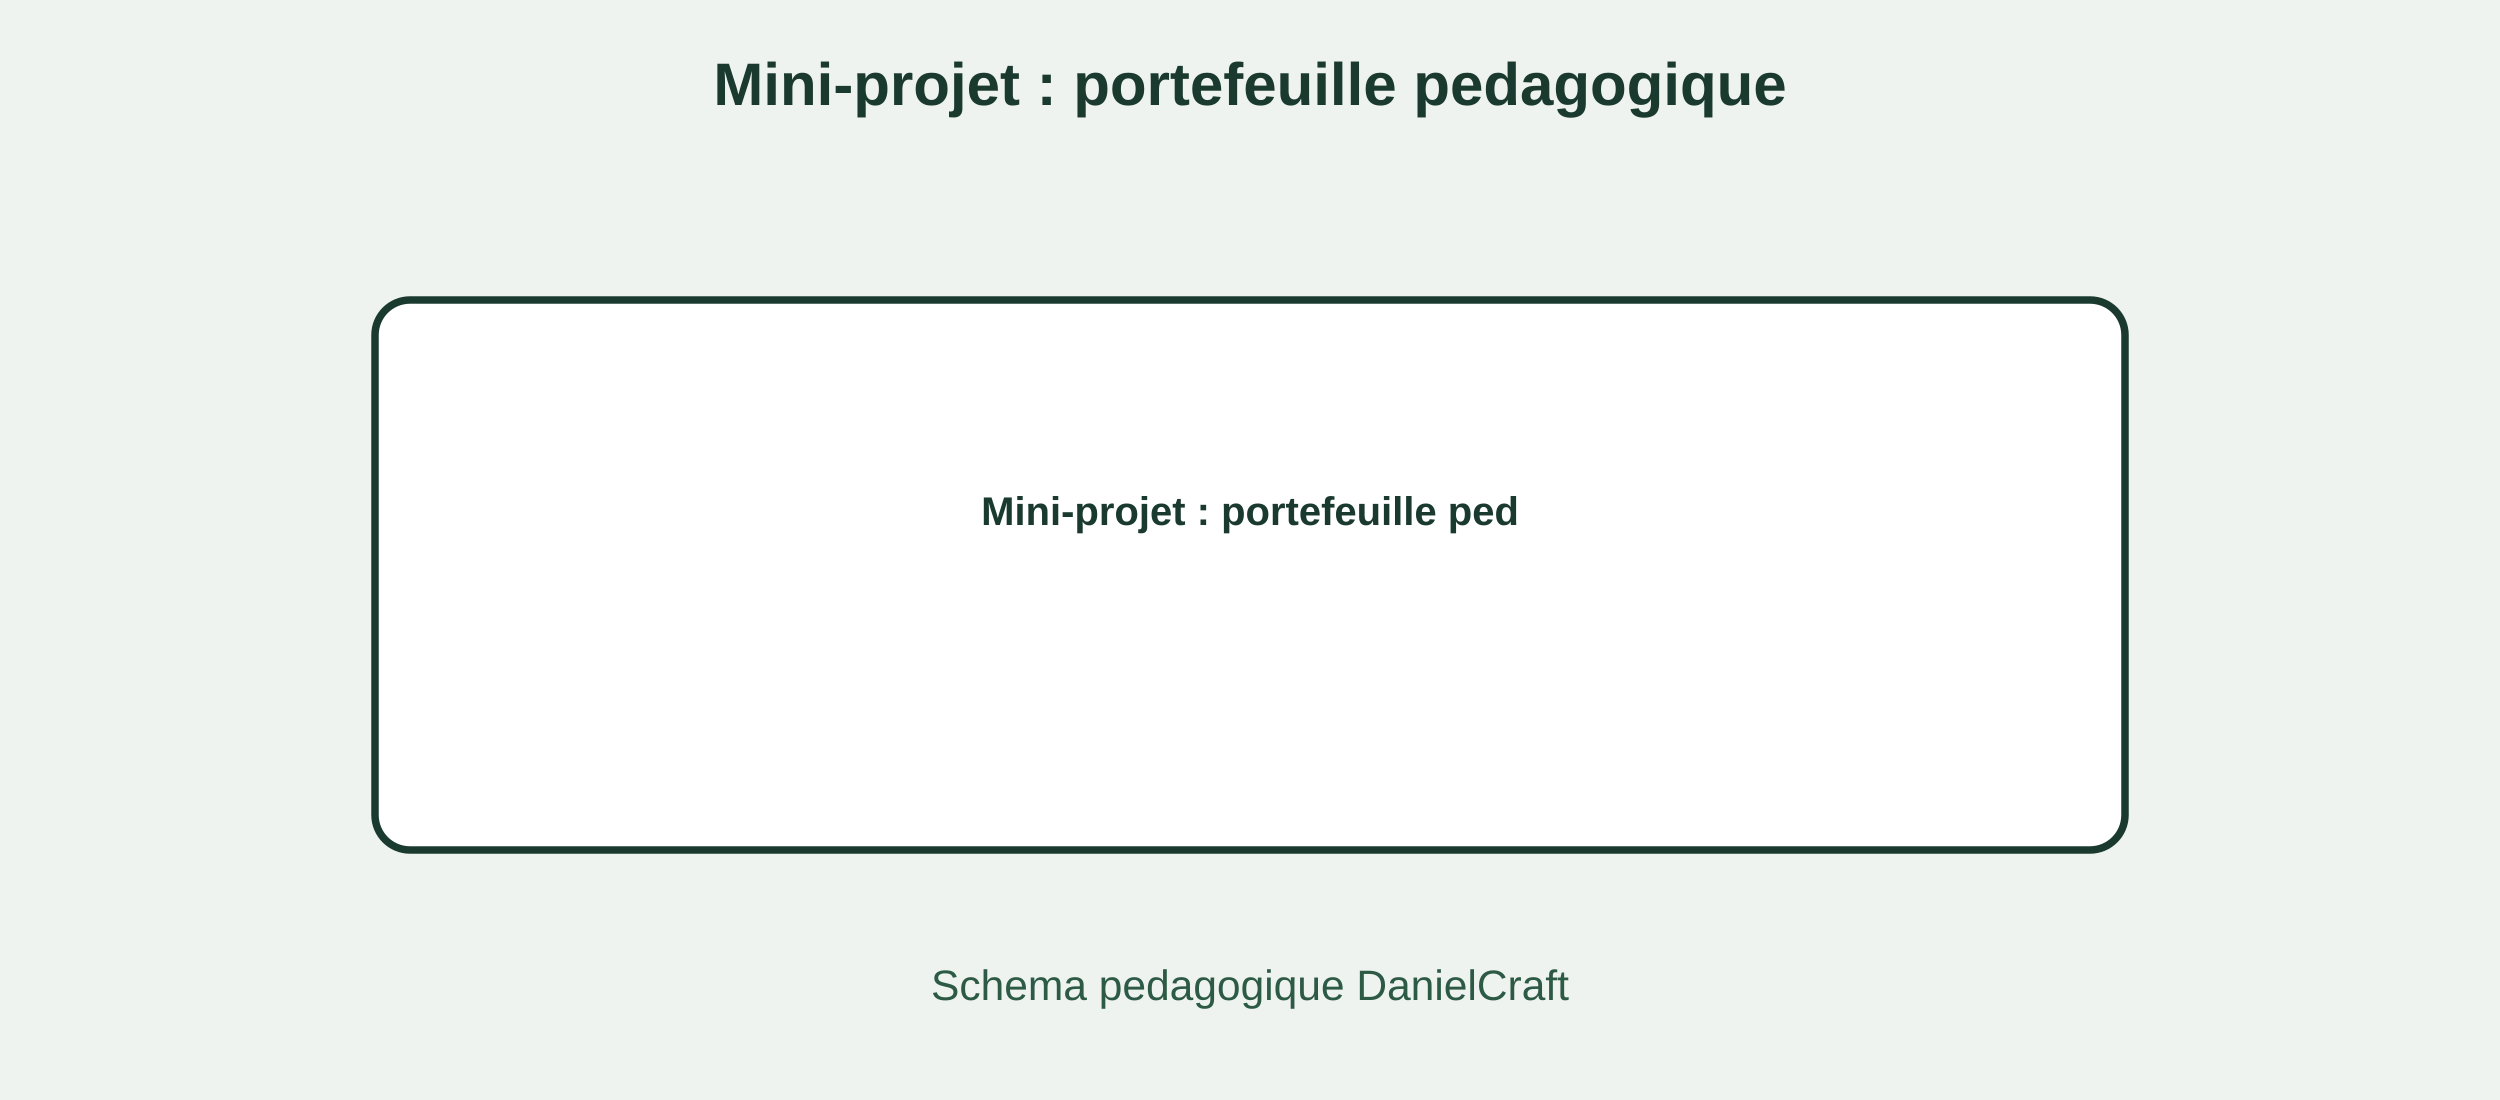
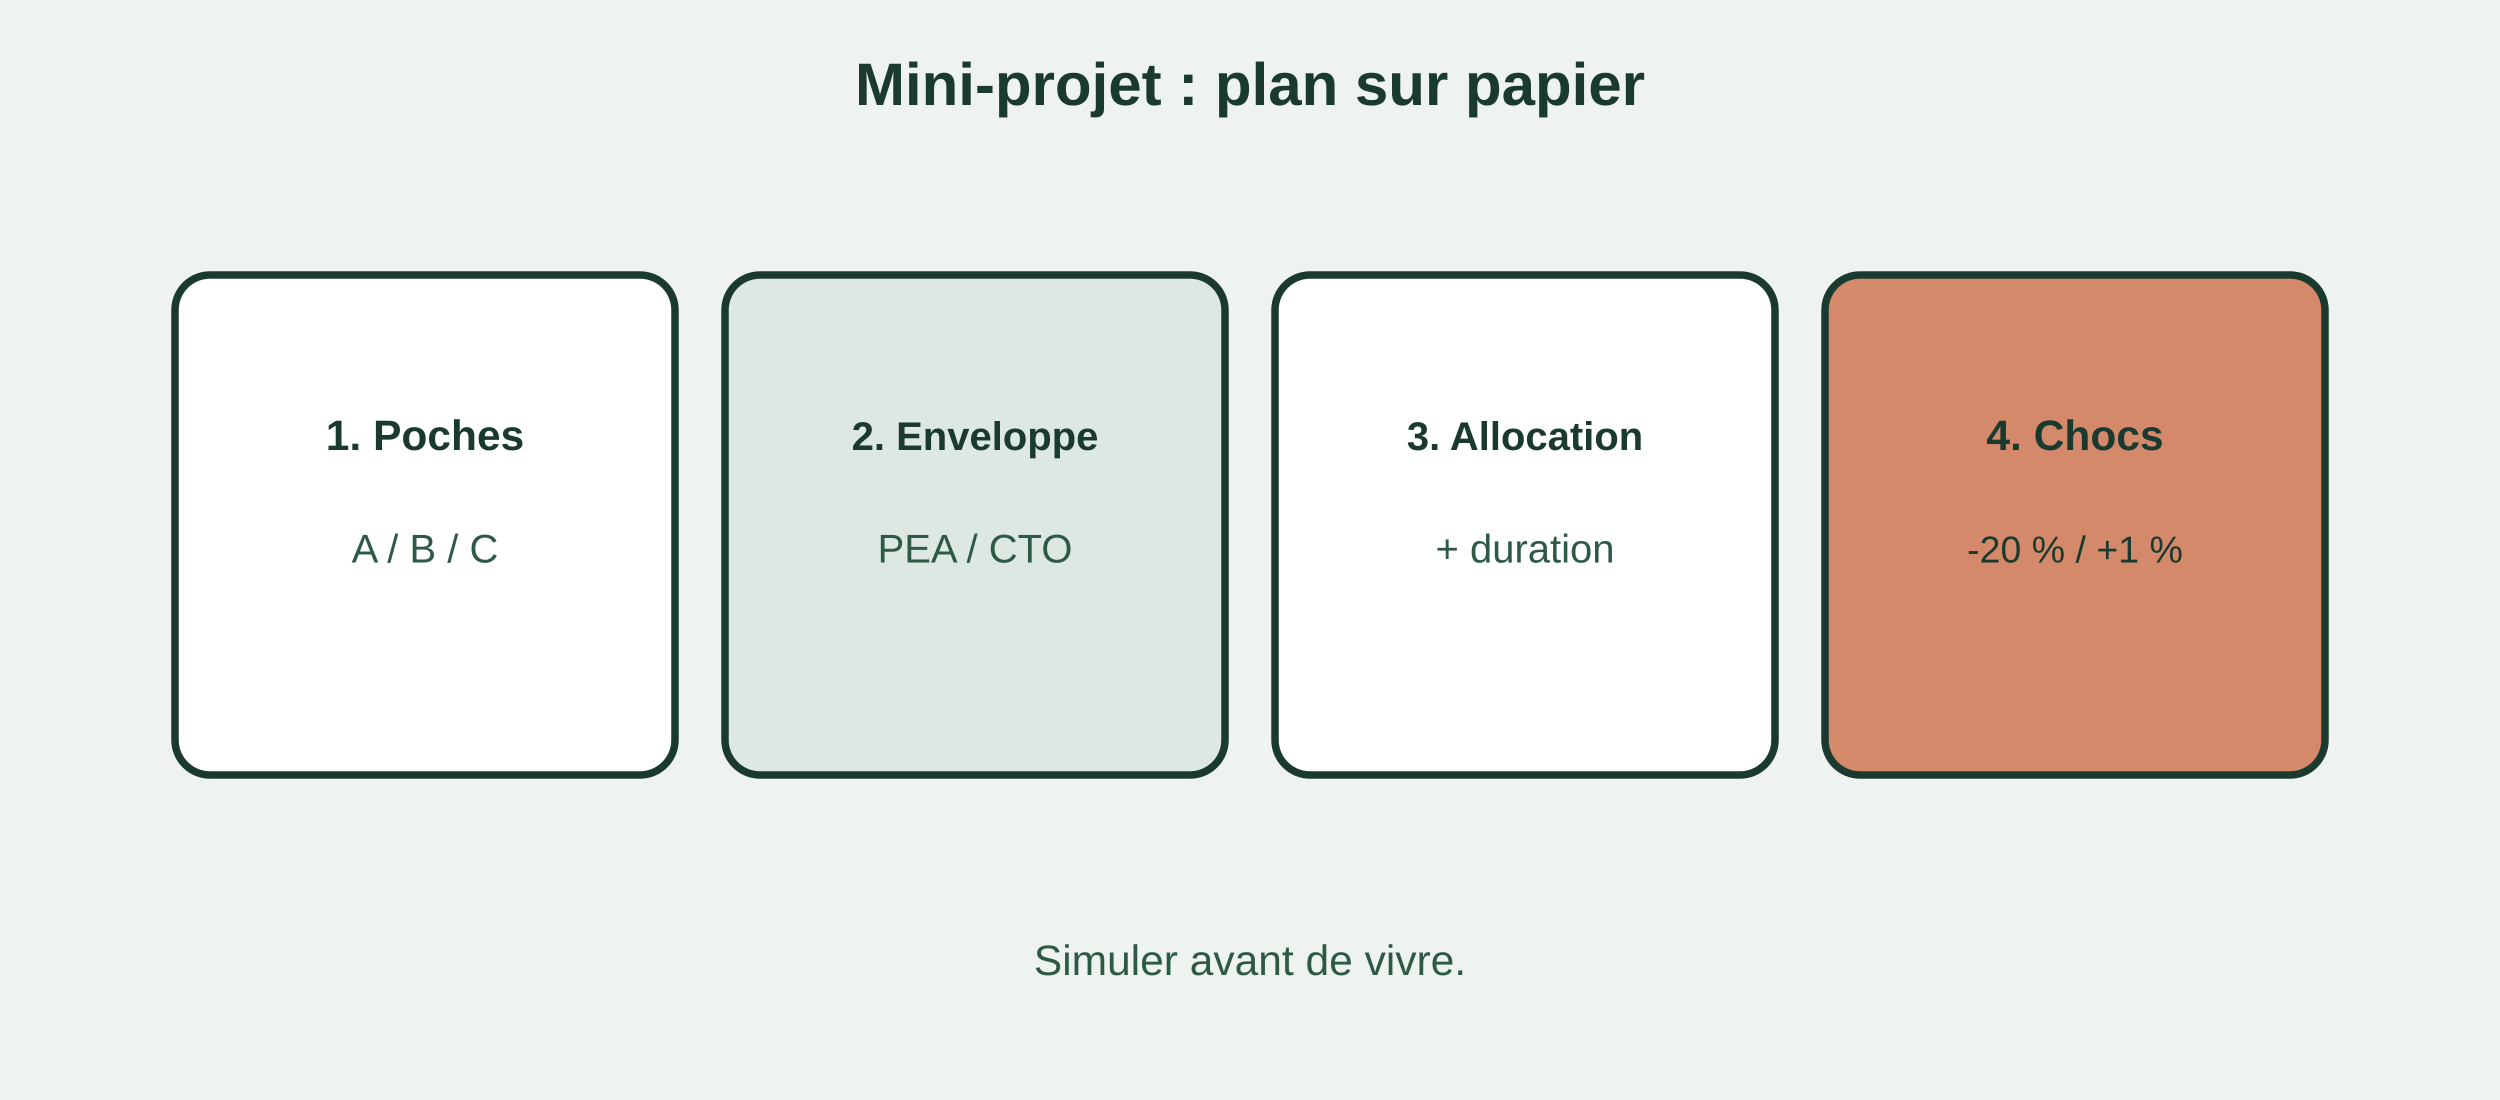
<svg xmlns="http://www.w3.org/2000/svg" width="1000" height="440" viewBox="0 0 1000 440">
  <rect width="1000" height="440" fill="#eef3f0" />
-   <text x="500" y="42" text-anchor="middle" font-family="Segoe UI, Arial, sans-serif" font-size="24" fill="#1b3a2f" font-weight="700">Mini-projet : portefeuille pedagogique</text>
-   <rect x="150" y="120" width="700" height="220" rx="14" fill="#ffffff" stroke="#1b3a2f" stroke-width="3" />
-   <text x="500" y="210" text-anchor="middle" font-family="Segoe UI, Arial, sans-serif" font-size="16" fill="#1b3a2f" font-weight="700">Mini-projet : portefeuille ped</text>
-   <text x="500" y="400" text-anchor="middle" font-family="Segoe UI, Arial, sans-serif" font-size="17" fill="#2d5a45" font-weight="400">Schema pedagogique DanielCraft</text>
+   <text x="500" y="42" text-anchor="middle" font-family="Segoe UI, Arial, sans-serif" font-size="24" fill="#1b3a2f" font-weight="700">Mini-projet : plan sur papier</text>
+   <rect x="70" y="110" width="200" height="200" rx="14" fill="#ffffff" stroke="#1b3a2f" stroke-width="3" />
+   <text x="170" y="180" text-anchor="middle" font-family="Segoe UI, Arial, sans-serif" font-size="17" fill="#1b3a2f" font-weight="700">1. Poches</text>
+   <text x="170" y="225" text-anchor="middle" font-family="Segoe UI, Arial, sans-serif" font-size="16" fill="#2d5a45" font-weight="400">A / B / C</text>
+   <rect x="290" y="110" width="200" height="200" rx="14" fill="#dce8e1" stroke="#1b3a2f" stroke-width="3" />
+   <text x="390" y="180" text-anchor="middle" font-family="Segoe UI, Arial, sans-serif" font-size="16" fill="#1b3a2f" font-weight="700">2. Enveloppe</text>
+   <text x="390" y="225" text-anchor="middle" font-family="Segoe UI, Arial, sans-serif" font-size="16" fill="#2d5a45" font-weight="400">PEA / CTO</text>
+   <rect x="510" y="110" width="200" height="200" rx="14" fill="#ffffff" stroke="#1b3a2f" stroke-width="3" />
+   <text x="610" y="180" text-anchor="middle" font-family="Segoe UI, Arial, sans-serif" font-size="16" fill="#1b3a2f" font-weight="700">3. Allocation</text>
+   <text x="610" y="225" text-anchor="middle" font-family="Segoe UI, Arial, sans-serif" font-size="16" fill="#2d5a45" font-weight="400">+ duration</text>
+   <rect x="730" y="110" width="200" height="200" rx="14" fill="#d4896a" stroke="#1b3a2f" stroke-width="3" />
+   <text x="830" y="180" text-anchor="middle" font-family="Segoe UI, Arial, sans-serif" font-size="17" fill="#1b3a2f" font-weight="700">4. Chocs</text>
+   <text x="830" y="225" text-anchor="middle" font-family="Segoe UI, Arial, sans-serif" font-size="15" fill="#1b3a2f" font-weight="400">-20 % / +1 %</text>
+   <text x="500" y="390" text-anchor="middle" font-family="Segoe UI, Arial, sans-serif" font-size="17" fill="#2d5a45" font-weight="400">Simuler avant de vivre.</text>
</svg>
